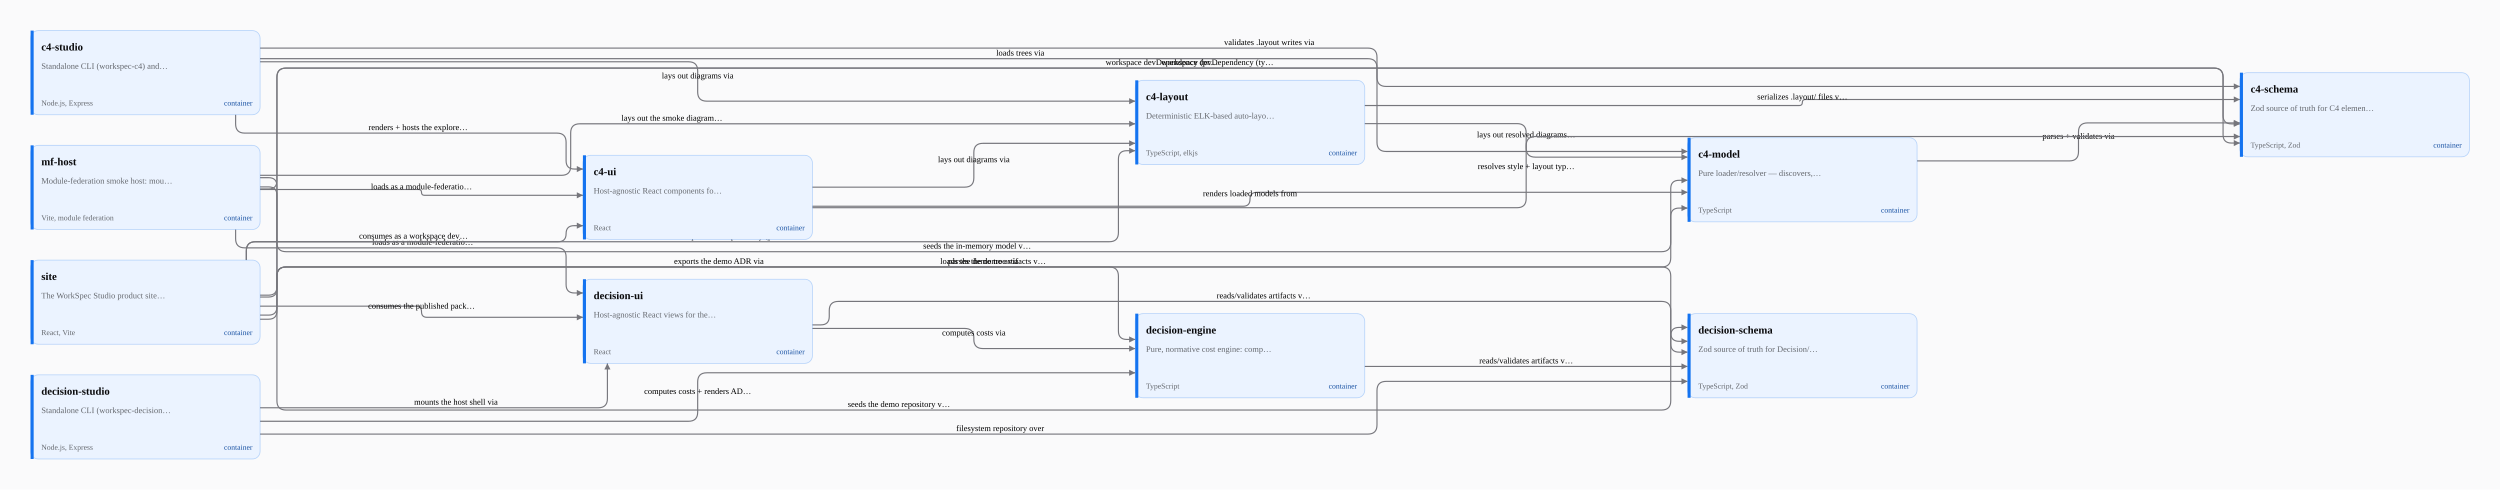
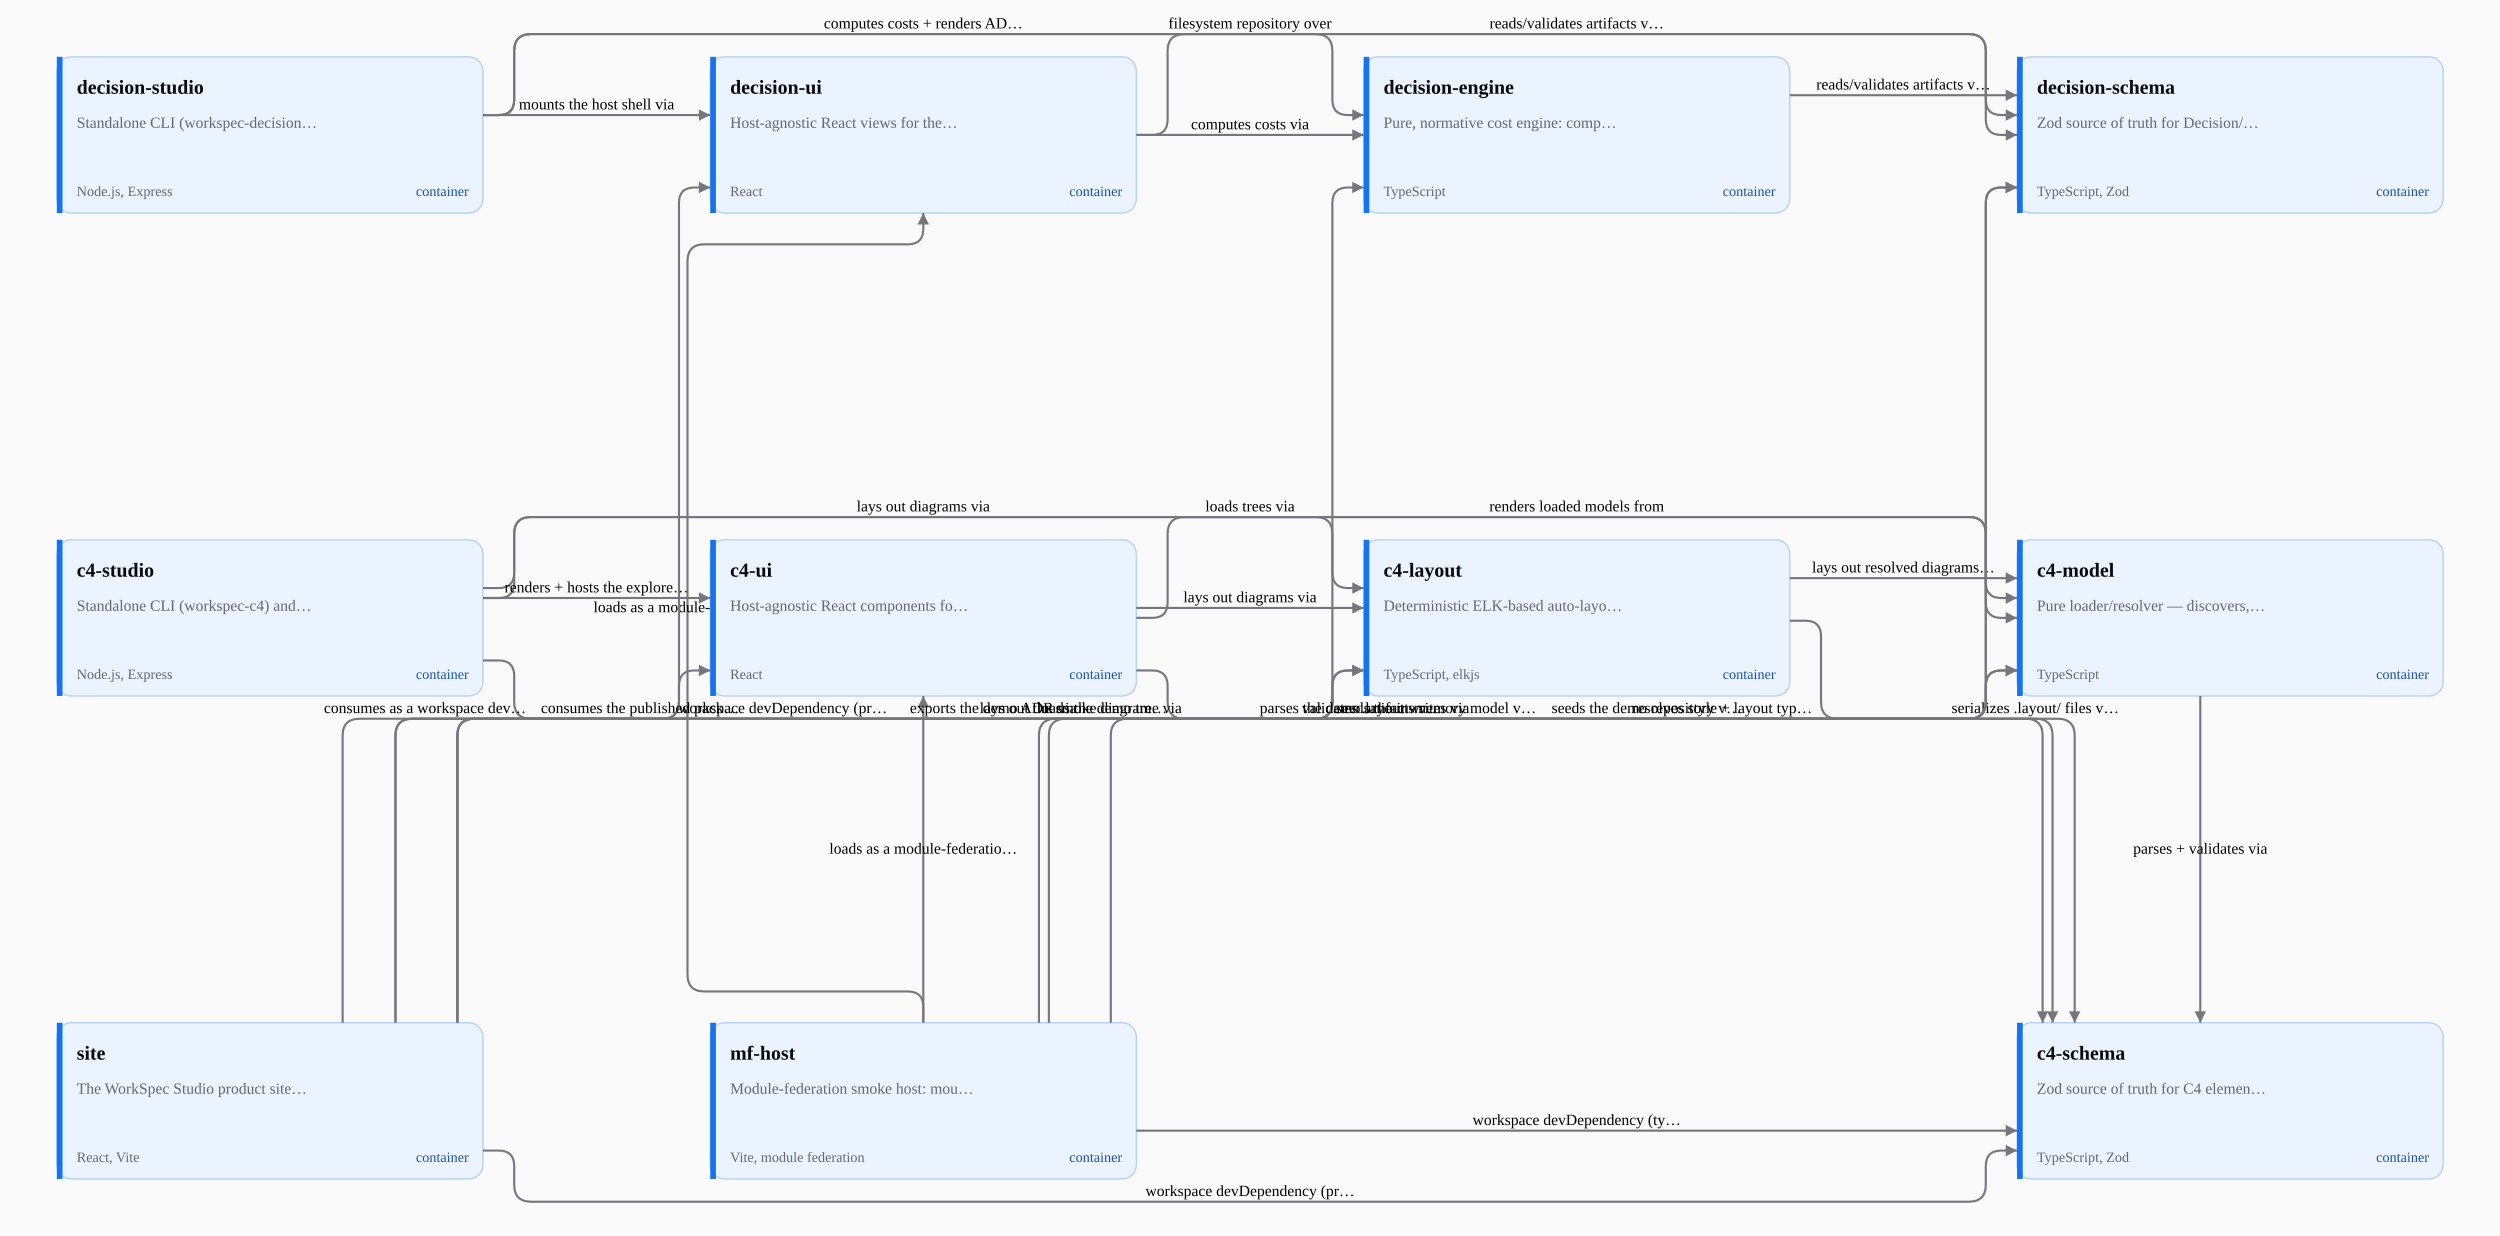
- <svg xmlns="http://www.w3.org/2000/svg" viewBox="-28 -28 3268 640" role="img" aria-label="Container">
-   <rect x="-28" y="-28" width="3268" height="640" fill="#fafafb" />
+ <svg xmlns="http://www.w3.org/2000/svg" viewBox="-40 -40 1760 870" role="img" aria-label="Container">
+   <rect x="-40" y="-40" width="1760" height="870" fill="#fafafb" />
  <g>
    <g aria-label="c4-layout to c4-model: lays out resolved diagrams from">
-       <path d="M 1756 133.582 L 1955 133.582 Q 1967 133.582 1967 145.582 L 1967 165.418 Q 1967 177.418 1979 177.418 L 2178 177.418" fill="none" stroke="#76767c" stroke-width="1.5" stroke-linecap="round" stroke-linejoin="round" />
-       <path d="M -8 -4 L 0 0 L -8 4 Z" fill="#76767c" transform="translate(2178 177.4183) rotate(0)" />
-       <text x="1967" y="151.5" font-size="11" text-anchor="middle">lays out resolved diagrams…</text>
+       <path d="M 1220 367 L 1299.5 367 Q 1300 367 1300 367 L 1300 367 Q 1300 367 1300.5 367 L 1380 367" fill="none" stroke="#76767c" stroke-width="1.5" stroke-linecap="round" stroke-linejoin="round" />
+       <path d="M -8 -4 L 0 0 L -8 4 Z" fill="#76767c" transform="translate(1380 367) rotate(0)" />
+       <text x="1300" y="363" font-size="11" text-anchor="middle">lays out resolved diagrams…</text>
    </g>
    <g aria-label="c4-layout to c4-schema: serializes .layout/ files via">
-       <path d="M 1756 109.961 L 2324.039 109.961 Q 2328 109.961 2328 106 L 2328 106 Q 2328 102.039 2331.961 102.039 L 2900 102.039" fill="none" stroke="#76767c" stroke-width="1.5" stroke-linecap="round" stroke-linejoin="round" />
-       <path d="M -8 -4 L 0 0 L -8 4 Z" fill="#76767c" transform="translate(2900 102.0388) rotate(0)" />
-       <text x="2328" y="102" font-size="11" text-anchor="middle">serializes .layout/ files v…</text>
+       <path d="M 1220 397 L 1231 397 Q 1242 397 1242 408 L 1242 454 Q 1242 466 1254 466 L 1408.588 466 Q 1420.588 466 1420.588 478 L 1420.588 680" fill="none" stroke="#76767c" stroke-width="1.5" stroke-linecap="round" stroke-linejoin="round" />
+       <path d="M -8 -4 L 0 0 L -8 4 Z" fill="#76767c" transform="translate(1420.588 680) rotate(90)" />
+       <text x="1392.794" y="462" font-size="11" text-anchor="middle">serializes .layout/ files v…</text>
    </g>
    <g aria-label="c4-model to c4-schema: parses + validates via">
-       <path d="M 2478 182.341 L 2677 182.341 Q 2689 182.341 2689 170.341 L 2689 144.659 Q 2689 132.659 2701 132.659 L 2900 132.659" fill="none" stroke="#76767c" stroke-width="1.5" stroke-linecap="round" stroke-linejoin="round" />
-       <path d="M -8 -4 L 0 0 L -8 4 Z" fill="#76767c" transform="translate(2900 132.6593) rotate(0)" />
-       <text x="2689" y="153.5" font-size="11" text-anchor="middle">parses + validates via</text>
+       <path d="M 1509 450 L 1509 564.5 Q 1509 565 1509 565 L 1509 565 Q 1509 565 1509 565.5 L 1509 680" fill="none" stroke="#76767c" stroke-width="1.5" stroke-linecap="round" stroke-linejoin="round" />
+       <path d="M -8 -4 L 0 0 L -8 4 Z" fill="#76767c" transform="translate(1509 680) rotate(90)" />
+       <text x="1509" y="561" font-size="11" text-anchor="middle">parses + validates via</text>
    </g>
    <g aria-label="c4-studio to c4-layout: lays out diagrams via">
-       <path d="M 312 52.752 L 872 52.752 Q 884 52.752 884 64.752 L 884 92.248 Q 884 104.248 896 104.248 L 1456 104.248" fill="none" stroke="#76767c" stroke-width="1.5" stroke-linecap="round" stroke-linejoin="round" />
-       <path d="M -8 -4 L 0 0 L -8 4 Z" fill="#76767c" transform="translate(1456 104.2479) rotate(0)" />
-       <text x="884" y="74.5" font-size="11" text-anchor="middle">lays out diagrams via</text>
+       <path d="M 300 374 L 311 374 Q 322 374 322 363 L 322 336 Q 322 324 334 324 L 886 324 Q 898 324 898 336 L 898 363 Q 898 374 909 374 L 920 374" fill="none" stroke="#76767c" stroke-width="1.5" stroke-linecap="round" stroke-linejoin="round" />
+       <path d="M -8 -4 L 0 0 L -8 4 Z" fill="#76767c" transform="translate(920 374) rotate(0)" />
+       <text x="610" y="320" font-size="11" text-anchor="middle">lays out diagrams via</text>
    </g>
    <g aria-label="c4-studio to c4-model: loads trees via">
-       <path d="M 312 48.695 L 1760 48.695 Q 1772 48.695 1772 60.695 L 1772 158 Q 1772 170 1784 170 L 2178 170" fill="none" stroke="#76767c" stroke-width="1.5" stroke-linecap="round" stroke-linejoin="round" />
-       <path d="M -8 -4 L 0 0 L -8 4 Z" fill="#76767c" transform="translate(2178 170) rotate(0)" />
-       <text x="1305.652" y="44.695" font-size="11" text-anchor="middle">loads trees via</text>
+       <path d="M 300 381 L 311 381 Q 322 381 322 370 L 322 336 Q 322 324 334 324 L 1346 324 Q 1358 324 1358 336 L 1358 370 Q 1358 381 1369 381 L 1380 381" fill="none" stroke="#76767c" stroke-width="1.5" stroke-linecap="round" stroke-linejoin="round" />
+       <path d="M -8 -4 L 0 0 L -8 4 Z" fill="#76767c" transform="translate(1380 381) rotate(0)" />
+       <text x="840" y="320" font-size="11" text-anchor="middle">loads trees via</text>
    </g>
    <g aria-label="c4-studio to c4-schema: validates .layout writes via">
-       <path d="M 312 34.857 L 1760 34.857 Q 1772 34.857 1772 46.857 L 1772 73 Q 1772 85 1784 85 L 2900 85" fill="none" stroke="#76767c" stroke-width="1.5" stroke-linecap="round" stroke-linejoin="round" />
-       <path d="M -8 -4 L 0 0 L -8 4 Z" fill="#76767c" transform="translate(2900 85) rotate(0)" />
-       <text x="1631.072" y="30.857" font-size="11" text-anchor="middle">validates .layout writes via</text>
+       <path d="M 300 424.957 L 311 424.957 Q 322 424.957 322 435.957 L 322 454 Q 322 466 334 466 L 1386 466 Q 1398 466 1398 478 L 1398 680" fill="none" stroke="#76767c" stroke-width="1.5" stroke-linecap="round" stroke-linejoin="round" />
+       <path d="M -8 -4 L 0 0 L -8 4 Z" fill="#76767c" transform="translate(1398 680) rotate(90)" />
+       <text x="935.478" y="462" font-size="11" text-anchor="middle">validates .layout writes via</text>
    </g>
    <g aria-label="c4-studio to c4-ui: renders + hosts the explorer via">
-       <path d="M 280 122 L 280 134 Q 280 146 292 146 L 700 146 Q 712 146 712 158 L 712 182 Q 712 193 723 193 L 734 193" fill="none" stroke="#76767c" stroke-width="1.5" stroke-linecap="round" stroke-linejoin="round" />
-       <path d="M -8 -4 L 0 0 L -8 4 Z" fill="#76767c" transform="translate(734 193) rotate(0)" />
-       <text x="518.5" y="142" font-size="11" text-anchor="middle">renders + hosts the explore…</text>
+       <path d="M 300 381 L 379.5 381 Q 380 381 380 381 L 380 381 Q 380 381 380.5 381 L 460 381" fill="none" stroke="#76767c" stroke-width="1.5" stroke-linecap="round" stroke-linejoin="round" />
+       <path d="M -8 -4 L 0 0 L -8 4 Z" fill="#76767c" transform="translate(460 381) rotate(0)" />
+       <text x="380" y="377" font-size="11" text-anchor="middle">renders + hosts the explore…</text>
    </g>
    <g aria-label="c4-ui to c4-layout: lays out diagrams via">
-       <path d="M 1034 216.64 L 1233 216.64 Q 1245 216.64 1245 204.64 L 1245 171.36 Q 1245 159.36 1257 159.36 L 1456 159.36" fill="none" stroke="#76767c" stroke-width="1.5" stroke-linecap="round" stroke-linejoin="round" />
-       <path d="M -8 -4 L 0 0 L -8 4 Z" fill="#76767c" transform="translate(1456 159.3601) rotate(0)" />
-       <text x="1245" y="184" font-size="11" text-anchor="middle">lays out diagrams via</text>
+       <path d="M 760 388 L 839.5 388 Q 840 388 840 388 L 840 388 Q 840 388 840.5 388 L 920 388" fill="none" stroke="#76767c" stroke-width="1.5" stroke-linecap="round" stroke-linejoin="round" />
+       <path d="M -8 -4 L 0 0 L -8 4 Z" fill="#76767c" transform="translate(920 388) rotate(0)" />
+       <text x="840" y="384" font-size="11" text-anchor="middle">lays out diagrams via</text>
    </g>
    <g aria-label="c4-ui to c4-model: renders loaded models from">
-       <path d="M 1034 241.611 L 1596.889 241.611 Q 1606 241.611 1606 232.5 L 1606 232.5 Q 1606 223.389 1615.111 223.389 L 2178 223.389" fill="none" stroke="#76767c" stroke-width="1.5" stroke-linecap="round" stroke-linejoin="round" />
-       <path d="M -8 -4 L 0 0 L -8 4 Z" fill="#76767c" transform="translate(2178 223.3892) rotate(0)" />
-       <text x="1606" y="228.5" font-size="11" text-anchor="middle">renders loaded models from</text>
+       <path d="M 760 395 L 771 395 Q 782 395 782 384 L 782 336 Q 782 324 794 324 L 1346 324 Q 1358 324 1358 336 L 1358 384 Q 1358 395 1369 395 L 1380 395" fill="none" stroke="#76767c" stroke-width="1.5" stroke-linecap="round" stroke-linejoin="round" />
+       <path d="M -8 -4 L 0 0 L -8 4 Z" fill="#76767c" transform="translate(1380 395) rotate(0)" />
+       <text x="1070" y="320" font-size="11" text-anchor="middle">renders loaded models from</text>
    </g>
    <g aria-label="c4-ui to c4-schema: resolves style + layout types via">
-       <path d="M 1034 243.521 L 1955 243.521 Q 1967 243.521 1967 231.521 L 1967 162.479 Q 1967 150.479 1979 150.479 L 2900 150.479" fill="none" stroke="#76767c" stroke-width="1.5" stroke-linecap="round" stroke-linejoin="round" />
-       <path d="M -8 -4 L 0 0 L -8 4 Z" fill="#76767c" transform="translate(2900 150.4792) rotate(0)" />
-       <text x="1967" y="193" font-size="11" text-anchor="middle">resolves style + layout typ…</text>
+       <path d="M 760 432 L 771 432 Q 782 432 782 443 L 782 454 Q 782 466 794 466 L 1393 466 Q 1405 466 1405 478 L 1405 680" fill="none" stroke="#76767c" stroke-width="1.5" stroke-linecap="round" stroke-linejoin="round" />
+       <path d="M -8 -4 L 0 0 L -8 4 Z" fill="#76767c" transform="translate(1405 680) rotate(90)" />
+       <text x="1172.5" y="462" font-size="11" text-anchor="middle">resolves style + layout typ…</text>
    </g>
    <g aria-label="decision-engine to decision-schema: reads/validates artifacts via">
-       <path d="M 1756 451 L 1966.5 451 Q 1967 451 1967 451 L 1967 451 Q 1967 451 1967.5 451 L 2178 451" fill="none" stroke="#76767c" stroke-width="1.5" stroke-linecap="round" stroke-linejoin="round" />
-       <path d="M -8 -4 L 0 0 L -8 4 Z" fill="#76767c" transform="translate(2178 451) rotate(0)" />
-       <text x="1967" y="447" font-size="11" text-anchor="middle">reads/validates artifacts v…</text>
+       <path d="M 1220 27 L 1299.5 27 Q 1300 27 1300 27 L 1300 27 Q 1300 27 1300.5 27 L 1380 27" fill="none" stroke="#76767c" stroke-width="1.5" stroke-linecap="round" stroke-linejoin="round" />
+       <path d="M -8 -4 L 0 0 L -8 4 Z" fill="#76767c" transform="translate(1380 27) rotate(0)" />
+       <text x="1300" y="23" font-size="11" text-anchor="middle">reads/validates artifacts v…</text>
    </g>
    <g aria-label="decision-studio to decision-engine: computes costs + renders ADRs via">
-       <path d="M 312 522.69 L 872 522.69 Q 884 522.69 884 510.69 L 884 471.31 Q 884 459.31 896 459.31 L 1456 459.31" fill="none" stroke="#76767c" stroke-width="1.5" stroke-linecap="round" stroke-linejoin="round" />
-       <path d="M -8 -4 L 0 0 L -8 4 Z" fill="#76767c" transform="translate(1456 459.3102) rotate(0)" />
-       <text x="884" y="487" font-size="11" text-anchor="middle">computes costs + renders AD…</text>
+       <path d="M 300 41 L 311 41 Q 322 41 322 30 L 322 -4 Q 322 -16 334 -16 L 886 -16 Q 898 -16 898 -4 L 898 30 Q 898 41 909 41 L 920 41" fill="none" stroke="#76767c" stroke-width="1.5" stroke-linecap="round" stroke-linejoin="round" />
+       <path d="M -8 -4 L 0 0 L -8 4 Z" fill="#76767c" transform="translate(920 41) rotate(0)" />
+       <text x="610" y="-20" font-size="11" text-anchor="middle">computes costs + renders AD…</text>
    </g>
    <g aria-label="decision-studio to decision-schema: filesystem repository over">
-       <path d="M 312 539.46 L 1760 539.46 Q 1772 539.46 1772 527.46 L 1772 482.54 Q 1772 470.54 1784 470.54 L 2178 470.54" fill="none" stroke="#76767c" stroke-width="1.5" stroke-linecap="round" stroke-linejoin="round" />
-       <path d="M -8 -4 L 0 0 L -8 4 Z" fill="#76767c" transform="translate(2178 470.5402) rotate(0)" />
-       <text x="1279.46" y="535.46" font-size="11" text-anchor="middle">filesystem repository over</text>
+       <path d="M 300 41 L 311 41 Q 322 41 322 30 L 322 -4 Q 322 -16 334 -16 L 1346 -16 Q 1358 -16 1358 -4 L 1358 30 Q 1358 41 1369 41 L 1380 41" fill="none" stroke="#76767c" stroke-width="1.5" stroke-linecap="round" stroke-linejoin="round" />
+       <path d="M -8 -4 L 0 0 L -8 4 Z" fill="#76767c" transform="translate(1380 41) rotate(0)" />
+       <text x="840" y="-20" font-size="11" text-anchor="middle">filesystem repository over</text>
    </g>
    <g aria-label="decision-studio to decision-ui: mounts the host shell via">
-       <path d="M 312 505.03 L 754 505.03 Q 766 505.03 766 493.03 L 766 447" fill="none" stroke="#76767c" stroke-width="1.5" stroke-linecap="round" stroke-linejoin="round" />
-       <path d="M -8 -4 L 0 0 L -8 4 Z" fill="#76767c" transform="translate(766 447) rotate(-90)" />
-       <text x="568.015" y="501.03" font-size="11" text-anchor="middle">mounts the host shell via</text>
+       <path d="M 300 41 L 379.5 41 Q 380 41 380 41 L 380 41 Q 380 41 380.5 41 L 460 41" fill="none" stroke="#76767c" stroke-width="1.5" stroke-linecap="round" stroke-linejoin="round" />
+       <path d="M -8 -4 L 0 0 L -8 4 Z" fill="#76767c" transform="translate(460 41) rotate(0)" />
+       <text x="380" y="37" font-size="11" text-anchor="middle">mounts the host shell via</text>
    </g>
    <g aria-label="decision-ui to decision-engine: computes costs via">
-       <path d="M 1034 401.349 L 1233 401.349 Q 1245 401.349 1245 413.349 L 1245 415.651 Q 1245 427.651 1257 427.651 L 1456 427.651" fill="none" stroke="#76767c" stroke-width="1.5" stroke-linecap="round" stroke-linejoin="round" />
-       <path d="M -8 -4 L 0 0 L -8 4 Z" fill="#76767c" transform="translate(1456 427.651) rotate(0)" />
-       <text x="1245" y="410.5" font-size="11" text-anchor="middle">computes costs via</text>
+       <path d="M 760 55 L 839.5 55 Q 840 55 840 55 L 840 55 Q 840 55 840.5 55 L 920 55" fill="none" stroke="#76767c" stroke-width="1.5" stroke-linecap="round" stroke-linejoin="round" />
+       <path d="M -8 -4 L 0 0 L -8 4 Z" fill="#76767c" transform="translate(920 55) rotate(0)" />
+       <text x="840" y="51" font-size="11" text-anchor="middle">computes costs via</text>
    </g>
    <g aria-label="decision-ui to decision-schema: reads/validates artifacts via">
-       <path d="M 1034 396.675 L 1045 396.675 Q 1056 396.675 1056 385.675 L 1056 378 Q 1056 366 1068 366 L 2144 366 Q 2156 366 2156 378 L 2156 421.325 Q 2156 432.325 2167 432.325 L 2178 432.325" fill="none" stroke="#76767c" stroke-width="1.5" stroke-linecap="round" stroke-linejoin="round" />
-       <path d="M -8 -4 L 0 0 L -8 4 Z" fill="#76767c" transform="translate(2178 432.3255) rotate(0)" />
-       <text x="1623.825" y="362" font-size="11" text-anchor="middle">reads/validates artifacts v…</text>
+       <path d="M 760 55 L 771 55 Q 782 55 782 44 L 782 -4 Q 782 -16 794 -16 L 1346 -16 Q 1358 -16 1358 -4 L 1358 44 Q 1358 55 1369 55 L 1380 55" fill="none" stroke="#76767c" stroke-width="1.5" stroke-linecap="round" stroke-linejoin="round" />
+       <path d="M -8 -4 L 0 0 L -8 4 Z" fill="#76767c" transform="translate(1380 55) rotate(0)" />
+       <text x="1070" y="-20" font-size="11" text-anchor="middle">reads/validates artifacts v…</text>
    </g>
    <g aria-label="mf-host to c4-layout: lays out the smoke diagram via">
-       <path d="M 312 201.17 L 706 201.17 Q 718 201.17 718 189.17 L 718 145.83 Q 718 133.83 730 133.83 L 1456 133.83" fill="none" stroke="#76767c" stroke-width="1.5" stroke-linecap="round" stroke-linejoin="round" />
-       <path d="M -8 -4 L 0 0 L -8 4 Z" fill="#76767c" transform="translate(1456 133.8296) rotate(0)" />
-       <text x="850.33" y="129.83" font-size="11" text-anchor="middle">lays out the smoke diagram…</text>
+       <path d="M 691.412 680 L 691.412 478 Q 691.412 466 703.412 466 L 886 466 Q 898 466 898 454 L 898 443 Q 898 432 909 432 L 920 432" fill="none" stroke="#76767c" stroke-width="1.5" stroke-linecap="round" stroke-linejoin="round" />
+       <path d="M -8 -4 L 0 0 L -8 4 Z" fill="#76767c" transform="translate(920 432) rotate(0)" />
+       <text x="715.706" y="462" font-size="11" text-anchor="middle">lays out the smoke diagram…</text>
    </g>
    <g aria-label="mf-host to c4-model: seeds the in-memory model via">
-       <path d="M 312 216.307 L 323 216.307 Q 334 216.307 334 227.307 L 334 289 Q 334 301 346 301 L 2144 301 Q 2156 301 2156 289 L 2156 218.693 Q 2156 207.693 2167 207.693 L 2178 207.693" fill="none" stroke="#76767c" stroke-width="1.5" stroke-linecap="round" stroke-linejoin="round" />
-       <path d="M -8 -4 L 0 0 L -8 4 Z" fill="#76767c" transform="translate(2178 207.6925) rotate(0)" />
-       <text x="1249.307" y="297" font-size="11" text-anchor="middle">seeds the in-memory model v…</text>
+       <path d="M 742 680 L 742 478 Q 742 466 754 466 L 1346 466 Q 1358 466 1358 454 L 1358 443 Q 1358 432 1369 432 L 1380 432" fill="none" stroke="#76767c" stroke-width="1.5" stroke-linecap="round" stroke-linejoin="round" />
+       <path d="M -8 -4 L 0 0 L -8 4 Z" fill="#76767c" transform="translate(1380 432) rotate(0)" />
+       <text x="971" y="462" font-size="11" text-anchor="middle">seeds the in-memory model v…</text>
    </g>
    <g aria-label="mf-host to c4-schema: workspace devDependency (types)">
-       <path d="M 312 219.066 L 323 219.066 Q 334 219.066 334 208.066 L 334 73 Q 334 61 346 61 L 2866 61 Q 2878 61 2878 73 L 2878 122.934 Q 2878 133.934 2889 133.934 L 2900 133.934" fill="none" stroke="#76767c" stroke-width="1.5" stroke-linecap="round" stroke-linejoin="round" />
-       <path d="M -8 -4 L 0 0 L -8 4 Z" fill="#76767c" transform="translate(2900 133.9342) rotate(0)" />
-       <text x="1563.434" y="57" font-size="11" text-anchor="middle">workspace devDependency (ty…</text>
+       <path d="M 760 756 L 1069.5 756 Q 1070 756 1070 756 L 1070 756 Q 1070 756 1070.5 756 L 1380 756" fill="none" stroke="#76767c" stroke-width="1.5" stroke-linecap="round" stroke-linejoin="round" />
+       <path d="M -8 -4 L 0 0 L -8 4 Z" fill="#76767c" transform="translate(1380 756) rotate(0)" />
+       <text x="1070" y="752" font-size="11" text-anchor="middle">workspace devDependency (ty…</text>
    </g>
    <g aria-label="mf-host to c4-ui: loads as a module-federation remote">
-       <path d="M 312 219.701 L 519.201 219.701 Q 523 219.701 523 223.5 L 523 223.5 Q 523 227.299 526.799 227.299 L 734 227.299" fill="none" stroke="#76767c" stroke-width="1.5" stroke-linecap="round" stroke-linejoin="round" />
-       <path d="M -8 -4 L 0 0 L -8 4 Z" fill="#76767c" transform="translate(734 227.2992) rotate(0)" />
-       <text x="523" y="219.5" font-size="11" text-anchor="middle">loads as a module-federatio…</text>
+       <path d="M 610 680 L 610 565.5 Q 610 565 610 565 L 610 565 Q 610 565 610 564.5 L 610 450" fill="none" stroke="#76767c" stroke-width="1.5" stroke-linecap="round" stroke-linejoin="round" />
+       <path d="M -8 -4 L 0 0 L -8 4 Z" fill="#76767c" transform="translate(610 450) rotate(-90)" />
+       <text x="610" y="561" font-size="11" text-anchor="middle">loads as a module-federatio…</text>
    </g>
    <g aria-label="mf-host to decision-schema: seeds the demo repository via">
-       <path d="M 312 204.235 L 323 204.235 Q 334 204.235 334 215.235 L 334 496 Q 334 508 346 508 L 2144 508 Q 2156 508 2156 496 L 2156 411 Q 2156 400 2167 400 L 2178 400" fill="none" stroke="#76767c" stroke-width="1.5" stroke-linecap="round" stroke-linejoin="round" />
-       <path d="M -8 -4 L 0 0 L -8 4 Z" fill="#76767c" transform="translate(2178 400) rotate(0)" />
-       <text x="1147.118" y="504" font-size="11" text-anchor="middle">seeds the demo repository v…</text>
+       <path d="M 698.412 680 L 698.412 478 Q 698.412 466 710.412 466 L 1346 466 Q 1358 466 1358 454 L 1358 103 Q 1358 92 1369 92 L 1380 92" fill="none" stroke="#76767c" stroke-width="1.5" stroke-linecap="round" stroke-linejoin="round" />
+       <path d="M -8 -4 L 0 0 L -8 4 Z" fill="#76767c" transform="translate(1380 92) rotate(0)" />
+       <text x="1119.206" y="462" font-size="11" text-anchor="middle">seeds the demo repository v…</text>
    </g>
    <g aria-label="mf-host to decision-ui: loads as a module-federation remote">
-       <path d="M 280 272 L 280 284 Q 280 296 292 296 L 700 296 Q 712 296 712 308 L 712 344 Q 712 355 723 355 L 734 355" fill="none" stroke="#76767c" stroke-width="1.5" stroke-linecap="round" stroke-linejoin="round" />
-       <path d="M -8 -4 L 0 0 L -8 4 Z" fill="#76767c" transform="translate(734 355) rotate(0)" />
-       <text x="524.5" y="292" font-size="11" text-anchor="middle">loads as a module-federatio…</text>
+       <path d="M 610 680 L 610 669 Q 610 658 599 658 L 456 658 Q 444 658 444 646 L 444 144 Q 444 132 456 132 L 599 132 Q 610 132 610 121 L 610 110" fill="none" stroke="#76767c" stroke-width="1.5" stroke-linecap="round" stroke-linejoin="round" />
+       <path d="M -8 -4 L 0 0 L -8 4 Z" fill="#76767c" transform="translate(610 110) rotate(-90)" />
+       <text x="444" y="391" font-size="11" text-anchor="middle">loads as a module-federatio…</text>
    </g>
    <g aria-label="site to c4-layout: workspace devDependency (pre-publish)">
-       <path d="M 294 312 L 294 300 Q 294 288 306 288 L 1422 288 Q 1434 288 1434 276 L 1434 180 Q 1434 169 1445 169 L 1456 169" fill="none" stroke="#76767c" stroke-width="1.5" stroke-linecap="round" stroke-linejoin="round" />
-       <path d="M -8 -4 L 0 0 L -8 4 Z" fill="#76767c" transform="translate(1456 169) rotate(0)" />
-       <text x="922.5" y="284" font-size="11" text-anchor="middle">workspace devDependency (pr…</text>
+       <path d="M 282 680 L 282 478 Q 282 466 294 466 L 886 466 Q 898 466 898 454 L 898 443 Q 898 432 909 432 L 920 432" fill="none" stroke="#76767c" stroke-width="1.5" stroke-linecap="round" stroke-linejoin="round" />
+       <path d="M -8 -4 L 0 0 L -8 4 Z" fill="#76767c" transform="translate(920 432) rotate(0)" />
+       <text x="511" y="462" font-size="11" text-anchor="middle">workspace devDependency (pr…</text>
    </g>
    <g aria-label="site to c4-model: loads the demo tree via">
-       <path d="M 312 383.92 L 323 383.92 Q 334 383.92 334 372.92 L 334 333 Q 334 321 346 321 L 2144 321 Q 2156 321 2156 309 L 2156 255 Q 2156 244 2167 244 L 2178 244" fill="none" stroke="#76767c" stroke-width="1.5" stroke-linecap="round" stroke-linejoin="round" />
-       <path d="M -8 -4 L 0 0 L -8 4 Z" fill="#76767c" transform="translate(2178 244) rotate(0)" />
-       <text x="1252.04" y="317" font-size="11" text-anchor="middle">loads the demo tree via</text>
+       <path d="M 282 680 L 282 478 Q 282 466 294 466 L 1346 466 Q 1358 466 1358 454 L 1358 443 Q 1358 432 1369 432 L 1380 432" fill="none" stroke="#76767c" stroke-width="1.5" stroke-linecap="round" stroke-linejoin="round" />
+       <path d="M -8 -4 L 0 0 L -8 4 Z" fill="#76767c" transform="translate(1380 432) rotate(0)" />
+       <text x="741" y="462" font-size="11" text-anchor="middle">loads the demo tree via</text>
    </g>
    <g aria-label="site to c4-schema: workspace devDependency (pre-publish)">
-       <path d="M 312 389.275 L 323 389.275 Q 334 389.275 334 378.275 L 334 73 Q 334 61 346 61 L 2866 61 Q 2878 61 2878 73 L 2878 148 Q 2878 159 2889 159 L 2900 159" fill="none" stroke="#76767c" stroke-width="1.5" stroke-linecap="round" stroke-linejoin="round" />
-       <path d="M -8 -4 L 0 0 L -8 4 Z" fill="#76767c" transform="translate(2900 159) rotate(0)" />
-       <text x="1490.863" y="57" font-size="11" text-anchor="middle">workspace devDependency (pr…</text>
+       <path d="M 300 770 L 311 770 Q 322 770 322 781 L 322 794 Q 322 806 334 806 L 1346 806 Q 1358 806 1358 794 L 1358 781 Q 1358 770 1369 770 L 1380 770" fill="none" stroke="#76767c" stroke-width="1.5" stroke-linecap="round" stroke-linejoin="round" />
+       <path d="M -8 -4 L 0 0 L -8 4 Z" fill="#76767c" transform="translate(1380 770) rotate(0)" />
+       <text x="840" y="802" font-size="11" text-anchor="middle">workspace devDependency (pr…</text>
    </g>
    <g aria-label="site to c4-ui: consumes as a workspace devDependency (pre-publish)">
-       <path d="M 294 312 L 294 300 Q 294 288 306 288 L 701.5 288 Q 712 288 712 277.5 L 712 277.5 Q 712 267 722.5 267 L 734 267" fill="none" stroke="#76767c" stroke-width="1.5" stroke-linecap="round" stroke-linejoin="round" />
-       <path d="M -8 -4 L 0 0 L -8 4 Z" fill="#76767c" transform="translate(734 267) rotate(0)" />
-       <text x="512.5" y="284" font-size="11" text-anchor="middle">consumes as a workspace dev…</text>
+       <path d="M 238.412 680 L 238.412 478 Q 238.412 466 250.412 466 L 426 466 Q 438 466 438 454 L 438 443 Q 438 432 449 432 L 460 432" fill="none" stroke="#76767c" stroke-width="1.5" stroke-linecap="round" stroke-linejoin="round" />
+       <path d="M -8 -4 L 0 0 L -8 4 Z" fill="#76767c" transform="translate(460 432) rotate(0)" />
+       <text x="259.206" y="462" font-size="11" text-anchor="middle">consumes as a workspace dev…</text>
    </g>
    <g aria-label="site to decision-engine: exports the demo ADR via">
-       <path d="M 312 360.271 L 323 360.271 Q 334 360.271 334 349.271 L 334 333 Q 334 321 346 321 L 1422 321 Q 1434 321 1434 333 L 1434 404.729 Q 1434 415.729 1445 415.729 L 1456 415.729" fill="none" stroke="#76767c" stroke-width="1.5" stroke-linecap="round" stroke-linejoin="round" />
-       <path d="M -8 -4 L 0 0 L -8 4 Z" fill="#76767c" transform="translate(1456 415.7285) rotate(0)" />
-       <text x="911.729" y="317" font-size="11" text-anchor="middle">exports the demo ADR via</text>
+       <path d="M 238.412 680 L 238.412 478 Q 238.412 466 250.412 466 L 886 466 Q 898 466 898 454 L 898 103 Q 898 92 909 92 L 920 92" fill="none" stroke="#76767c" stroke-width="1.5" stroke-linecap="round" stroke-linejoin="round" />
+       <path d="M -8 -4 L 0 0 L -8 4 Z" fill="#76767c" transform="translate(920 92) rotate(0)" />
+       <text x="659.206" y="462" font-size="11" text-anchor="middle">exports the demo ADR via</text>
    </g>
    <g aria-label="site to decision-schema: parses the demo artifacts via">
-       <path d="M 312 357.848 L 323 357.848 Q 334 357.848 334 346.848 L 334 333 Q 334 321 346 321 L 2144 321 Q 2156 321 2156 333 L 2156 407.152 Q 2156 418.152 2167 418.152 L 2178 418.152" fill="none" stroke="#76767c" stroke-width="1.5" stroke-linecap="round" stroke-linejoin="round" />
-       <path d="M -8 -4 L 0 0 L -8 4 Z" fill="#76767c" transform="translate(2178 418.1524) rotate(0)" />
-       <text x="1275.152" y="317" font-size="11" text-anchor="middle">parses the demo artifacts v…</text>
+       <path d="M 282 680 L 282 478 Q 282 466 294 466 L 1346 466 Q 1358 466 1358 454 L 1358 103 Q 1358 92 1369 92 L 1380 92" fill="none" stroke="#76767c" stroke-width="1.5" stroke-linecap="round" stroke-linejoin="round" />
+       <path d="M -8 -4 L 0 0 L -8 4 Z" fill="#76767c" transform="translate(1380 92) rotate(0)" />
+       <text x="911" y="462" font-size="11" text-anchor="middle">parses the demo artifacts v…</text>
    </g>
    <g aria-label="site to decision-ui: consumes the published package">
-       <path d="M 312 372.194 L 515.694 372.194 Q 523 372.194 523 379.5 L 523 379.5 Q 523 386.806 530.306 386.806 L 734 386.806" fill="none" stroke="#76767c" stroke-width="1.5" stroke-linecap="round" stroke-linejoin="round" />
-       <path d="M -8 -4 L 0 0 L -8 4 Z" fill="#76767c" transform="translate(734 386.8061) rotate(0)" />
-       <text x="523" y="375.5" font-size="11" text-anchor="middle">consumes the published pack…</text>
+       <path d="M 201.206 680 L 201.206 478 Q 201.206 466 213.206 466 L 426 466 Q 438 466 438 454 L 438 103 Q 438 92 449 92 L 460 92" fill="none" stroke="#76767c" stroke-width="1.5" stroke-linecap="round" stroke-linejoin="round" />
+       <path d="M -8 -4 L 0 0 L -8 4 Z" fill="#76767c" transform="translate(460 92) rotate(0)" />
+       <text x="410.603" y="462" font-size="11" text-anchor="middle">consumes the published pack…</text>
    </g>
  </g>
  <g>
    <g aria-label="container: c4-layout">
-       <rect x="1456" y="77" width="300" height="110" rx="10" ry="10" fill="#ebf3ff" stroke="rgba(20, 115, 240, 0.28)" stroke-width="1" />
-       <line x1="1458" y1="77" x2="1458" y2="187" stroke="#1473f0" stroke-width="4" />
-       <text x="1470" y="103" font-size="14" font-weight="600" fill="#0a0a0c">c4-layout</text>
-       <text x="1470" y="127" font-size="11" fill="rgba(10, 10, 12, 0.6)">Deterministic ELK-based auto-layo…</text>
-       <text x="1470" y="175" font-size="10" fill="rgba(10, 10, 12, 0.6)">TypeScript, elkjs</text>
-       <text x="1746" y="175" font-size="10" text-anchor="end" fill="#1952a3">container</text>
+       <rect x="920" y="340" width="300" height="110" rx="10" ry="10" fill="#ebf3ff" stroke="rgba(20, 115, 240, 0.28)" stroke-width="1" />
+       <line x1="922" y1="340" x2="922" y2="450" stroke="#1473f0" stroke-width="4" />
+       <text x="934" y="366" font-size="14" font-weight="600" fill="#0a0a0c">c4-layout</text>
+       <text x="934" y="390" font-size="11" fill="rgba(10, 10, 12, 0.6)">Deterministic ELK-based auto-layo…</text>
+       <text x="934" y="438" font-size="10" fill="rgba(10, 10, 12, 0.6)">TypeScript, elkjs</text>
+       <text x="1210" y="438" font-size="10" text-anchor="end" fill="#1952a3">container</text>
    </g>
    <g aria-label="container: c4-model">
-       <rect x="2178" y="152" width="300" height="110" rx="10" ry="10" fill="#ebf3ff" stroke="rgba(20, 115, 240, 0.28)" stroke-width="1" />
-       <line x1="2180" y1="152" x2="2180" y2="262" stroke="#1473f0" stroke-width="4" />
-       <text x="2192" y="178" font-size="14" font-weight="600" fill="#0a0a0c">c4-model</text>
-       <text x="2192" y="202" font-size="11" fill="rgba(10, 10, 12, 0.6)">Pure loader/resolver — discovers,…</text>
-       <text x="2192" y="250" font-size="10" fill="rgba(10, 10, 12, 0.6)">TypeScript</text>
-       <text x="2468" y="250" font-size="10" text-anchor="end" fill="#1952a3">container</text>
+       <rect x="1380" y="340" width="300" height="110" rx="10" ry="10" fill="#ebf3ff" stroke="rgba(20, 115, 240, 0.28)" stroke-width="1" />
+       <line x1="1382" y1="340" x2="1382" y2="450" stroke="#1473f0" stroke-width="4" />
+       <text x="1394" y="366" font-size="14" font-weight="600" fill="#0a0a0c">c4-model</text>
+       <text x="1394" y="390" font-size="11" fill="rgba(10, 10, 12, 0.6)">Pure loader/resolver — discovers,…</text>
+       <text x="1394" y="438" font-size="10" fill="rgba(10, 10, 12, 0.6)">TypeScript</text>
+       <text x="1670" y="438" font-size="10" text-anchor="end" fill="#1952a3">container</text>
    </g>
    <g aria-label="container: c4-schema">
-       <rect x="2900" y="67" width="300" height="110" rx="10" ry="10" fill="#ebf3ff" stroke="rgba(20, 115, 240, 0.28)" stroke-width="1" />
-       <line x1="2902" y1="67" x2="2902" y2="177" stroke="#1473f0" stroke-width="4" />
-       <text x="2914" y="93" font-size="14" font-weight="600" fill="#0a0a0c">c4-schema</text>
-       <text x="2914" y="117" font-size="11" fill="rgba(10, 10, 12, 0.6)">Zod source of truth for C4 elemen…</text>
-       <text x="2914" y="165" font-size="10" fill="rgba(10, 10, 12, 0.6)">TypeScript, Zod</text>
-       <text x="3190" y="165" font-size="10" text-anchor="end" fill="#1952a3">container</text>
+       <rect x="1380" y="680" width="300" height="110" rx="10" ry="10" fill="#ebf3ff" stroke="rgba(20, 115, 240, 0.28)" stroke-width="1" />
+       <line x1="1382" y1="680" x2="1382" y2="790" stroke="#1473f0" stroke-width="4" />
+       <text x="1394" y="706" font-size="14" font-weight="600" fill="#0a0a0c">c4-schema</text>
+       <text x="1394" y="730" font-size="11" fill="rgba(10, 10, 12, 0.6)">Zod source of truth for C4 elemen…</text>
+       <text x="1394" y="778" font-size="10" fill="rgba(10, 10, 12, 0.6)">TypeScript, Zod</text>
+       <text x="1670" y="778" font-size="10" text-anchor="end" fill="#1952a3">container</text>
    </g>
    <g aria-label="container: c4-studio">
-       <rect x="12" y="12" width="300" height="110" rx="10" ry="10" fill="#ebf3ff" stroke="rgba(20, 115, 240, 0.28)" stroke-width="1" />
-       <line x1="14" y1="12" x2="14" y2="122" stroke="#1473f0" stroke-width="4" />
-       <text x="26" y="38" font-size="14" font-weight="600" fill="#0a0a0c">c4-studio</text>
-       <text x="26" y="62" font-size="11" fill="rgba(10, 10, 12, 0.6)">Standalone CLI (workspec-c4) and…</text>
-       <text x="26" y="110" font-size="10" fill="rgba(10, 10, 12, 0.6)">Node.js, Express</text>
-       <text x="302" y="110" font-size="10" text-anchor="end" fill="#1952a3">container</text>
+       <rect x="0" y="340" width="300" height="110" rx="10" ry="10" fill="#ebf3ff" stroke="rgba(20, 115, 240, 0.28)" stroke-width="1" />
+       <line x1="2" y1="340" x2="2" y2="450" stroke="#1473f0" stroke-width="4" />
+       <text x="14" y="366" font-size="14" font-weight="600" fill="#0a0a0c">c4-studio</text>
+       <text x="14" y="390" font-size="11" fill="rgba(10, 10, 12, 0.6)">Standalone CLI (workspec-c4) and…</text>
+       <text x="14" y="438" font-size="10" fill="rgba(10, 10, 12, 0.6)">Node.js, Express</text>
+       <text x="290" y="438" font-size="10" text-anchor="end" fill="#1952a3">container</text>
    </g>
    <g aria-label="container: c4-ui">
-       <rect x="734" y="175" width="300" height="110" rx="10" ry="10" fill="#ebf3ff" stroke="rgba(20, 115, 240, 0.28)" stroke-width="1" />
-       <line x1="736" y1="175" x2="736" y2="285" stroke="#1473f0" stroke-width="4" />
-       <text x="748" y="201" font-size="14" font-weight="600" fill="#0a0a0c">c4-ui</text>
-       <text x="748" y="225" font-size="11" fill="rgba(10, 10, 12, 0.6)">Host-agnostic React components fo…</text>
-       <text x="748" y="273" font-size="10" fill="rgba(10, 10, 12, 0.6)">React</text>
-       <text x="1024" y="273" font-size="10" text-anchor="end" fill="#1952a3">container</text>
+       <rect x="460" y="340" width="300" height="110" rx="10" ry="10" fill="#ebf3ff" stroke="rgba(20, 115, 240, 0.28)" stroke-width="1" />
+       <line x1="462" y1="340" x2="462" y2="450" stroke="#1473f0" stroke-width="4" />
+       <text x="474" y="366" font-size="14" font-weight="600" fill="#0a0a0c">c4-ui</text>
+       <text x="474" y="390" font-size="11" fill="rgba(10, 10, 12, 0.6)">Host-agnostic React components fo…</text>
+       <text x="474" y="438" font-size="10" fill="rgba(10, 10, 12, 0.6)">React</text>
+       <text x="750" y="438" font-size="10" text-anchor="end" fill="#1952a3">container</text>
    </g>
    <g aria-label="container: decision-engine">
-       <rect x="1456" y="382" width="300" height="110" rx="10" ry="10" fill="#ebf3ff" stroke="rgba(20, 115, 240, 0.28)" stroke-width="1" />
-       <line x1="1458" y1="382" x2="1458" y2="492" stroke="#1473f0" stroke-width="4" />
-       <text x="1470" y="408" font-size="14" font-weight="600" fill="#0a0a0c">decision-engine</text>
-       <text x="1470" y="432" font-size="11" fill="rgba(10, 10, 12, 0.6)">Pure, normative cost engine: comp…</text>
-       <text x="1470" y="480" font-size="10" fill="rgba(10, 10, 12, 0.6)">TypeScript</text>
-       <text x="1746" y="480" font-size="10" text-anchor="end" fill="#1952a3">container</text>
+       <rect x="920" y="0" width="300" height="110" rx="10" ry="10" fill="#ebf3ff" stroke="rgba(20, 115, 240, 0.28)" stroke-width="1" />
+       <line x1="922" y1="0" x2="922" y2="110" stroke="#1473f0" stroke-width="4" />
+       <text x="934" y="26" font-size="14" font-weight="600" fill="#0a0a0c">decision-engine</text>
+       <text x="934" y="50" font-size="11" fill="rgba(10, 10, 12, 0.6)">Pure, normative cost engine: comp…</text>
+       <text x="934" y="98" font-size="10" fill="rgba(10, 10, 12, 0.6)">TypeScript</text>
+       <text x="1210" y="98" font-size="10" text-anchor="end" fill="#1952a3">container</text>
    </g>
    <g aria-label="container: decision-schema">
-       <rect x="2178" y="382" width="300" height="110" rx="10" ry="10" fill="#ebf3ff" stroke="rgba(20, 115, 240, 0.28)" stroke-width="1" />
-       <line x1="2180" y1="382" x2="2180" y2="492" stroke="#1473f0" stroke-width="4" />
-       <text x="2192" y="408" font-size="14" font-weight="600" fill="#0a0a0c">decision-schema</text>
-       <text x="2192" y="432" font-size="11" fill="rgba(10, 10, 12, 0.6)">Zod source of truth for Decision/…</text>
-       <text x="2192" y="480" font-size="10" fill="rgba(10, 10, 12, 0.6)">TypeScript, Zod</text>
-       <text x="2468" y="480" font-size="10" text-anchor="end" fill="#1952a3">container</text>
+       <rect x="1380" y="0" width="300" height="110" rx="10" ry="10" fill="#ebf3ff" stroke="rgba(20, 115, 240, 0.28)" stroke-width="1" />
+       <line x1="1382" y1="0" x2="1382" y2="110" stroke="#1473f0" stroke-width="4" />
+       <text x="1394" y="26" font-size="14" font-weight="600" fill="#0a0a0c">decision-schema</text>
+       <text x="1394" y="50" font-size="11" fill="rgba(10, 10, 12, 0.6)">Zod source of truth for Decision/…</text>
+       <text x="1394" y="98" font-size="10" fill="rgba(10, 10, 12, 0.6)">TypeScript, Zod</text>
+       <text x="1670" y="98" font-size="10" text-anchor="end" fill="#1952a3">container</text>
    </g>
    <g aria-label="container: decision-studio">
-       <rect x="12" y="462" width="300" height="110" rx="10" ry="10" fill="#ebf3ff" stroke="rgba(20, 115, 240, 0.28)" stroke-width="1" />
-       <line x1="14" y1="462" x2="14" y2="572" stroke="#1473f0" stroke-width="4" />
-       <text x="26" y="488" font-size="14" font-weight="600" fill="#0a0a0c">decision-studio</text>
-       <text x="26" y="512" font-size="11" fill="rgba(10, 10, 12, 0.6)">Standalone CLI (workspec-decision…</text>
-       <text x="26" y="560" font-size="10" fill="rgba(10, 10, 12, 0.6)">Node.js, Express</text>
-       <text x="302" y="560" font-size="10" text-anchor="end" fill="#1952a3">container</text>
+       <rect x="0" y="0" width="300" height="110" rx="10" ry="10" fill="#ebf3ff" stroke="rgba(20, 115, 240, 0.28)" stroke-width="1" />
+       <line x1="2" y1="0" x2="2" y2="110" stroke="#1473f0" stroke-width="4" />
+       <text x="14" y="26" font-size="14" font-weight="600" fill="#0a0a0c">decision-studio</text>
+       <text x="14" y="50" font-size="11" fill="rgba(10, 10, 12, 0.6)">Standalone CLI (workspec-decision…</text>
+       <text x="14" y="98" font-size="10" fill="rgba(10, 10, 12, 0.6)">Node.js, Express</text>
+       <text x="290" y="98" font-size="10" text-anchor="end" fill="#1952a3">container</text>
    </g>
    <g aria-label="container: decision-ui">
-       <rect x="734" y="337" width="300" height="110" rx="10" ry="10" fill="#ebf3ff" stroke="rgba(20, 115, 240, 0.28)" stroke-width="1" />
-       <line x1="736" y1="337" x2="736" y2="447" stroke="#1473f0" stroke-width="4" />
-       <text x="748" y="363" font-size="14" font-weight="600" fill="#0a0a0c">decision-ui</text>
-       <text x="748" y="387" font-size="11" fill="rgba(10, 10, 12, 0.6)">Host-agnostic React views for the…</text>
-       <text x="748" y="435" font-size="10" fill="rgba(10, 10, 12, 0.6)">React</text>
-       <text x="1024" y="435" font-size="10" text-anchor="end" fill="#1952a3">container</text>
+       <rect x="460" y="0" width="300" height="110" rx="10" ry="10" fill="#ebf3ff" stroke="rgba(20, 115, 240, 0.28)" stroke-width="1" />
+       <line x1="462" y1="0" x2="462" y2="110" stroke="#1473f0" stroke-width="4" />
+       <text x="474" y="26" font-size="14" font-weight="600" fill="#0a0a0c">decision-ui</text>
+       <text x="474" y="50" font-size="11" fill="rgba(10, 10, 12, 0.6)">Host-agnostic React views for the…</text>
+       <text x="474" y="98" font-size="10" fill="rgba(10, 10, 12, 0.6)">React</text>
+       <text x="750" y="98" font-size="10" text-anchor="end" fill="#1952a3">container</text>
    </g>
    <g aria-label="container: mf-host">
-       <rect x="12" y="162" width="300" height="110" rx="10" ry="10" fill="#ebf3ff" stroke="rgba(20, 115, 240, 0.28)" stroke-width="1" />
-       <line x1="14" y1="162" x2="14" y2="272" stroke="#1473f0" stroke-width="4" />
-       <text x="26" y="188" font-size="14" font-weight="600" fill="#0a0a0c">mf-host</text>
-       <text x="26" y="212" font-size="11" fill="rgba(10, 10, 12, 0.6)">Module-federation smoke host: mou…</text>
-       <text x="26" y="260" font-size="10" fill="rgba(10, 10, 12, 0.6)">Vite, module federation</text>
-       <text x="302" y="260" font-size="10" text-anchor="end" fill="#1952a3">container</text>
+       <rect x="460" y="680" width="300" height="110" rx="10" ry="10" fill="#ebf3ff" stroke="rgba(20, 115, 240, 0.28)" stroke-width="1" />
+       <line x1="462" y1="680" x2="462" y2="790" stroke="#1473f0" stroke-width="4" />
+       <text x="474" y="706" font-size="14" font-weight="600" fill="#0a0a0c">mf-host</text>
+       <text x="474" y="730" font-size="11" fill="rgba(10, 10, 12, 0.6)">Module-federation smoke host: mou…</text>
+       <text x="474" y="778" font-size="10" fill="rgba(10, 10, 12, 0.6)">Vite, module federation</text>
+       <text x="750" y="778" font-size="10" text-anchor="end" fill="#1952a3">container</text>
    </g>
    <g aria-label="container: site">
-       <rect x="12" y="312" width="300" height="110" rx="10" ry="10" fill="#ebf3ff" stroke="rgba(20, 115, 240, 0.28)" stroke-width="1" />
-       <line x1="14" y1="312" x2="14" y2="422" stroke="#1473f0" stroke-width="4" />
-       <text x="26" y="338" font-size="14" font-weight="600" fill="#0a0a0c">site</text>
-       <text x="26" y="362" font-size="11" fill="rgba(10, 10, 12, 0.6)">The WorkSpec Studio product site…</text>
-       <text x="26" y="410" font-size="10" fill="rgba(10, 10, 12, 0.6)">React, Vite</text>
-       <text x="302" y="410" font-size="10" text-anchor="end" fill="#1952a3">container</text>
+       <rect x="0" y="680" width="300" height="110" rx="10" ry="10" fill="#ebf3ff" stroke="rgba(20, 115, 240, 0.28)" stroke-width="1" />
+       <line x1="2" y1="680" x2="2" y2="790" stroke="#1473f0" stroke-width="4" />
+       <text x="14" y="706" font-size="14" font-weight="600" fill="#0a0a0c">site</text>
+       <text x="14" y="730" font-size="11" fill="rgba(10, 10, 12, 0.6)">The WorkSpec Studio product site…</text>
+       <text x="14" y="778" font-size="10" fill="rgba(10, 10, 12, 0.6)">React, Vite</text>
+       <text x="290" y="778" font-size="10" text-anchor="end" fill="#1952a3">container</text>
    </g>
  </g>
</svg>
